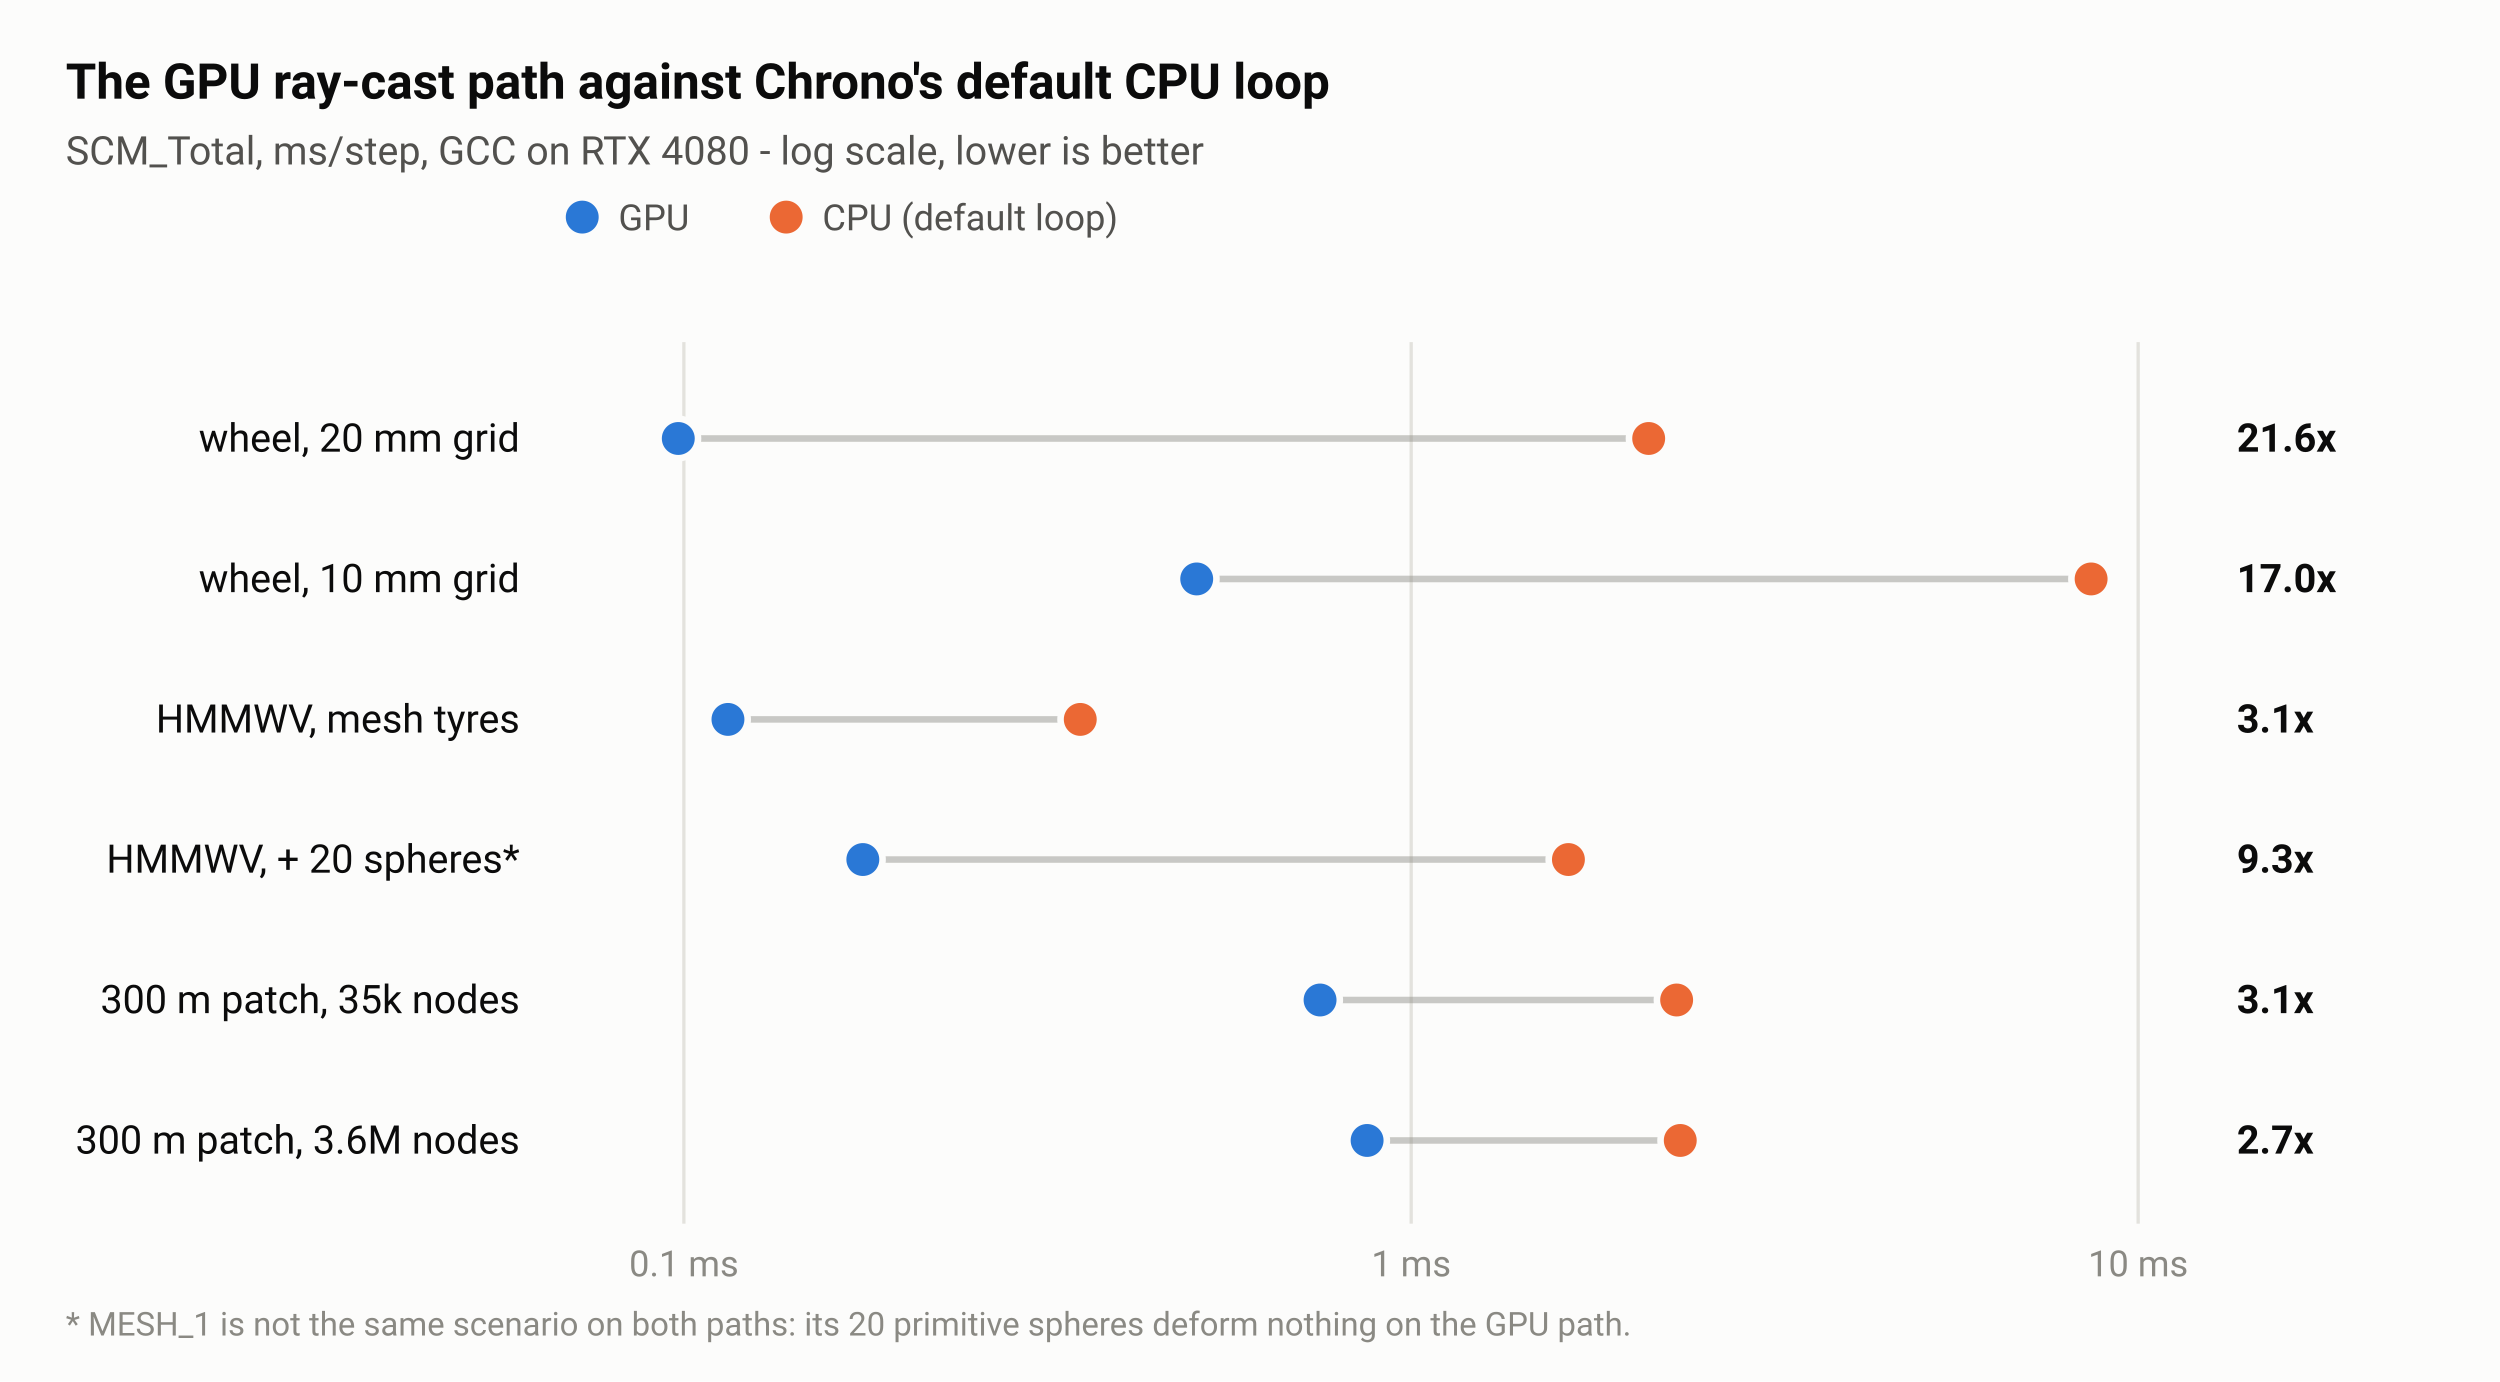
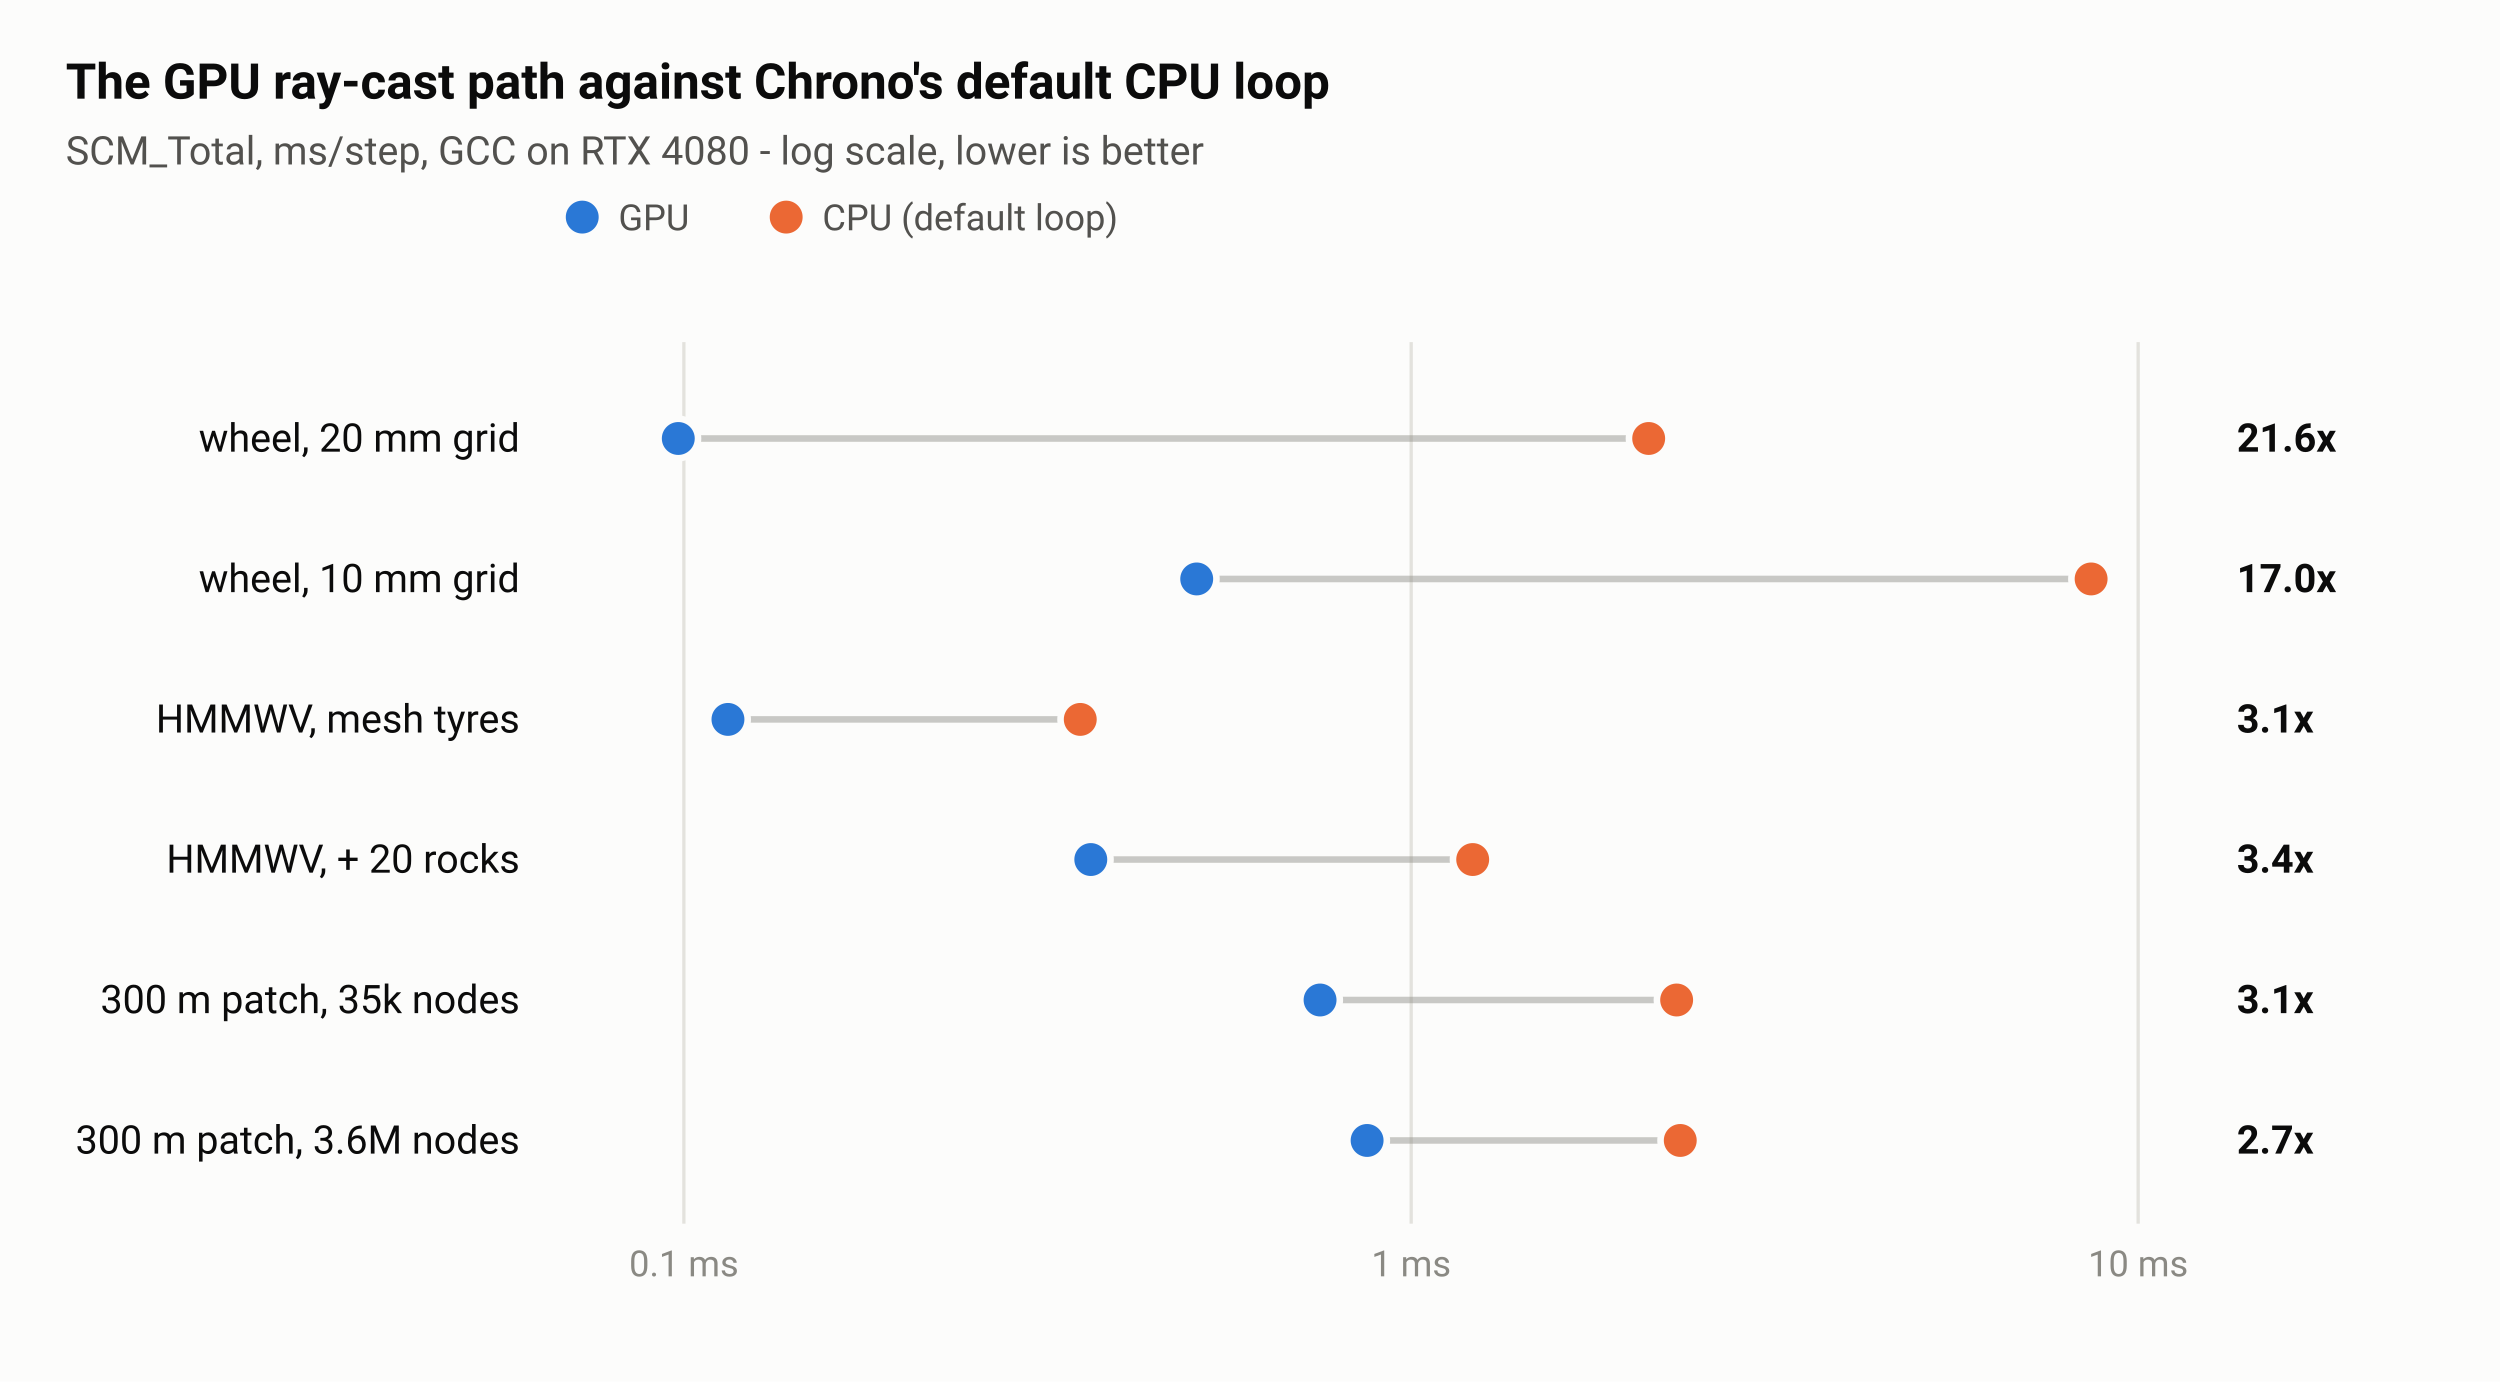
<svg xmlns="http://www.w3.org/2000/svg" width="760" height="420" viewBox="0 0 760 420" role="img">
  <rect width="760" height="420" fill="#fcfcfb" />
  <text x="20.0" y="30.0" font-family="system-ui,-apple-system,'Segoe UI',Roboto,sans-serif" font-size="15" font-weight="600" fill="#0b0b0b" text-anchor="start">The GPU ray-cast path against Chrono's default CPU loop</text>
  <text x="20.0" y="50.0" font-family="system-ui,-apple-system,'Segoe UI',Roboto,sans-serif" font-size="12" font-weight="400" fill="#52514e" text-anchor="start">SCM_Total, ms/step, GCC on RTX 4080 - log scale, lower is better</text>
  <line x1="207.9" y1="104" x2="207.9" y2="372" stroke="#e3e2dd" stroke-width="1" />
  <text x="207.9" y="388.0" font-family="system-ui,-apple-system,'Segoe UI',Roboto,sans-serif" font-size="11" font-weight="400" fill="#8a8983" text-anchor="middle">0.1 ms</text>
  <line x1="429.0" y1="104" x2="429.0" y2="372" stroke="#e3e2dd" stroke-width="1" />
  <text x="429.0" y="388.0" font-family="system-ui,-apple-system,'Segoe UI',Roboto,sans-serif" font-size="11" font-weight="400" fill="#8a8983" text-anchor="middle">1 ms</text>
  <line x1="650.0" y1="104" x2="650.0" y2="372" stroke="#e3e2dd" stroke-width="1" />
  <text x="650.0" y="388.0" font-family="system-ui,-apple-system,'Segoe UI',Roboto,sans-serif" font-size="11" font-weight="400" fill="#8a8983" text-anchor="middle">10 ms</text>
  <text x="158.0" y="137.3" font-family="system-ui,-apple-system,'Segoe UI',Roboto,sans-serif" font-size="12" font-weight="400" fill="#0b0b0b" text-anchor="end">wheel, 20 mm grid</text>
  <line x1="206.2" y1="133.3" x2="501.2" y2="133.3" stroke="#8a8983" stroke-width="2" stroke-linecap="round" opacity="0.45" />
  <circle cx="501.2" cy="133.3" r="6" fill="#eb6834" stroke="#fcfcfb" stroke-width="2" />
  <circle cx="206.2" cy="133.3" r="6" fill="#2a78d6" stroke="#fcfcfb" stroke-width="2" />
  <text x="680.0" y="137.3" font-family="system-ui,-apple-system,'Segoe UI',Roboto,sans-serif" font-size="12" font-weight="600" fill="#0b0b0b" text-anchor="start">21.6x</text>
  <text x="158.0" y="180.0" font-family="system-ui,-apple-system,'Segoe UI',Roboto,sans-serif" font-size="12" font-weight="400" fill="#0b0b0b" text-anchor="end">wheel, 10 mm grid</text>
  <line x1="363.8" y1="176.0" x2="635.7" y2="176.0" stroke="#8a8983" stroke-width="2" stroke-linecap="round" opacity="0.45" />
  <circle cx="635.7" cy="176.0" r="6" fill="#eb6834" stroke="#fcfcfb" stroke-width="2" />
  <circle cx="363.8" cy="176.0" r="6" fill="#2a78d6" stroke="#fcfcfb" stroke-width="2" />
  <text x="680.0" y="180.0" font-family="system-ui,-apple-system,'Segoe UI',Roboto,sans-serif" font-size="12" font-weight="600" fill="#0b0b0b" text-anchor="start">17.0x</text>
  <text x="158.0" y="222.7" font-family="system-ui,-apple-system,'Segoe UI',Roboto,sans-serif" font-size="12" font-weight="400" fill="#0b0b0b" text-anchor="end">HMMWV, mesh tyres</text>
  <line x1="221.3" y1="218.7" x2="328.4" y2="218.7" stroke="#8a8983" stroke-width="2" stroke-linecap="round" opacity="0.45" />
  <circle cx="328.4" cy="218.7" r="6" fill="#eb6834" stroke="#fcfcfb" stroke-width="2" />
  <circle cx="221.3" cy="218.7" r="6" fill="#2a78d6" stroke="#fcfcfb" stroke-width="2" />
  <text x="680.0" y="222.7" font-family="system-ui,-apple-system,'Segoe UI',Roboto,sans-serif" font-size="12" font-weight="600" fill="#0b0b0b" text-anchor="start">3.1x</text>
-   <text x="158.0" y="265.3" font-family="system-ui,-apple-system,'Segoe UI',Roboto,sans-serif" font-size="12" font-weight="400" fill="#0b0b0b" text-anchor="end">HMMWV, + 20 spheres*</text>
-   <line x1="262.3" y1="261.3" x2="476.8" y2="261.3" stroke="#8a8983" stroke-width="2" stroke-linecap="round" opacity="0.45" />
-   <circle cx="476.8" cy="261.3" r="6" fill="#eb6834" stroke="#fcfcfb" stroke-width="2" />
-   <circle cx="262.3" cy="261.3" r="6" fill="#2a78d6" stroke="#fcfcfb" stroke-width="2" />
-   <text x="680.0" y="265.3" font-family="system-ui,-apple-system,'Segoe UI',Roboto,sans-serif" font-size="12" font-weight="600" fill="#0b0b0b" text-anchor="start">9.3x</text>
+   <text x="158.0" y="265.3" font-family="system-ui,-apple-system,'Segoe UI',Roboto,sans-serif" font-size="12" font-weight="400" fill="#0b0b0b" text-anchor="end">HMMWV, + 20 rocks</text>
+   <line x1="331.6" y1="261.3" x2="447.7" y2="261.3" stroke="#8a8983" stroke-width="2" stroke-linecap="round" opacity="0.45" />
+   <circle cx="447.7" cy="261.3" r="6" fill="#eb6834" stroke="#fcfcfb" stroke-width="2" />
+   <circle cx="331.6" cy="261.3" r="6" fill="#2a78d6" stroke="#fcfcfb" stroke-width="2" />
+   <text x="680.0" y="265.3" font-family="system-ui,-apple-system,'Segoe UI',Roboto,sans-serif" font-size="12" font-weight="600" fill="#0b0b0b" text-anchor="start">3.4x</text>
  <text x="158.0" y="308.0" font-family="system-ui,-apple-system,'Segoe UI',Roboto,sans-serif" font-size="12" font-weight="400" fill="#0b0b0b" text-anchor="end">300 m patch, 35k nodes</text>
  <line x1="401.3" y1="304.0" x2="509.7" y2="304.0" stroke="#8a8983" stroke-width="2" stroke-linecap="round" opacity="0.45" />
  <circle cx="509.7" cy="304.0" r="6" fill="#eb6834" stroke="#fcfcfb" stroke-width="2" />
  <circle cx="401.3" cy="304.0" r="6" fill="#2a78d6" stroke="#fcfcfb" stroke-width="2" />
  <text x="680.0" y="308.0" font-family="system-ui,-apple-system,'Segoe UI',Roboto,sans-serif" font-size="12" font-weight="600" fill="#0b0b0b" text-anchor="start">3.1x</text>
  <text x="158.0" y="350.7" font-family="system-ui,-apple-system,'Segoe UI',Roboto,sans-serif" font-size="12" font-weight="400" fill="#0b0b0b" text-anchor="end">300 m patch, 3.6M nodes</text>
  <line x1="415.6" y1="346.7" x2="510.8" y2="346.7" stroke="#8a8983" stroke-width="2" stroke-linecap="round" opacity="0.45" />
  <circle cx="510.8" cy="346.7" r="6" fill="#eb6834" stroke="#fcfcfb" stroke-width="2" />
  <circle cx="415.6" cy="346.7" r="6" fill="#2a78d6" stroke="#fcfcfb" stroke-width="2" />
  <text x="680.0" y="350.7" font-family="system-ui,-apple-system,'Segoe UI',Roboto,sans-serif" font-size="12" font-weight="600" fill="#0b0b0b" text-anchor="start">2.7x</text>
  <circle cx="177" cy="66" r="5" fill="#2a78d6" />
  <text x="188.0" y="70.0" font-family="system-ui,-apple-system,'Segoe UI',Roboto,sans-serif" font-size="11" font-weight="400" fill="#52514e" text-anchor="start">GPU</text>
  <circle cx="239" cy="66" r="5" fill="#eb6834" />
  <text x="250.0" y="70.0" font-family="system-ui,-apple-system,'Segoe UI',Roboto,sans-serif" font-size="11" font-weight="400" fill="#52514e" text-anchor="start">CPU (default loop)</text>
-   <text x="20.0" y="406.0" font-family="system-ui,-apple-system,'Segoe UI',Roboto,sans-serif" font-size="10" font-weight="400" fill="#8a8983" text-anchor="start">* MESH_1 is not the same scenario on both paths: its 20 primitive spheres deform nothing on the GPU path.</text>
</svg>
